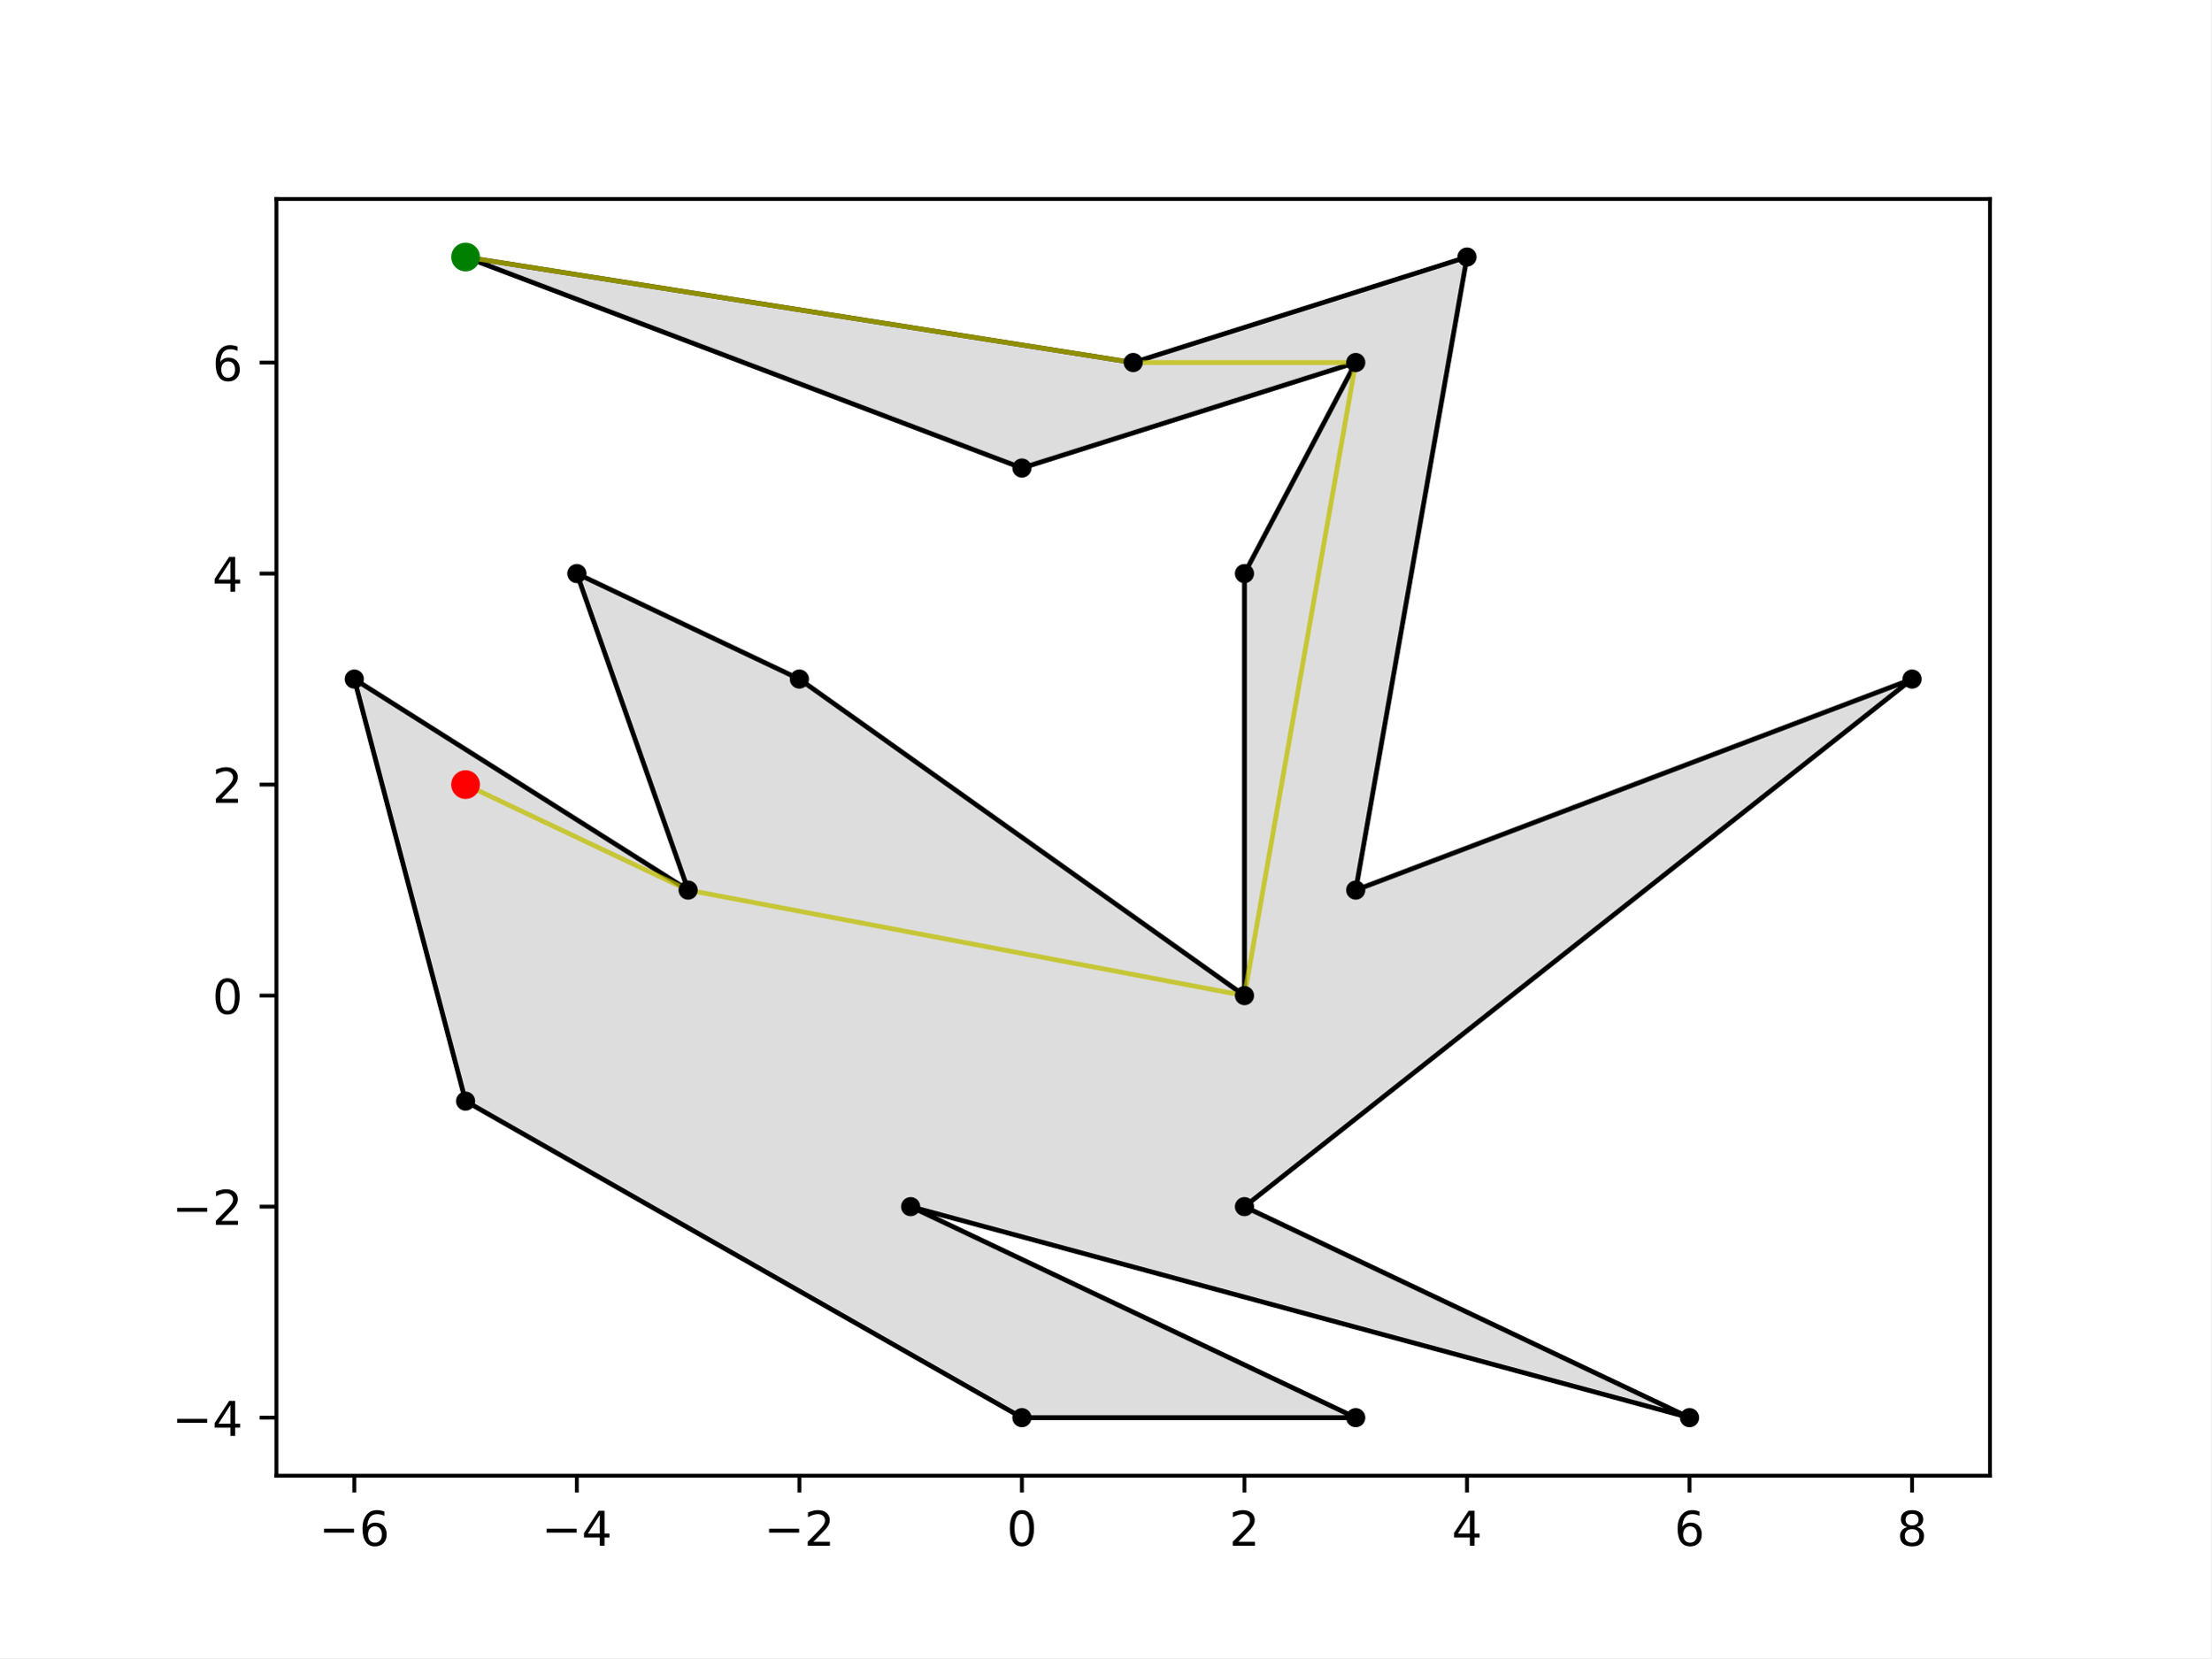
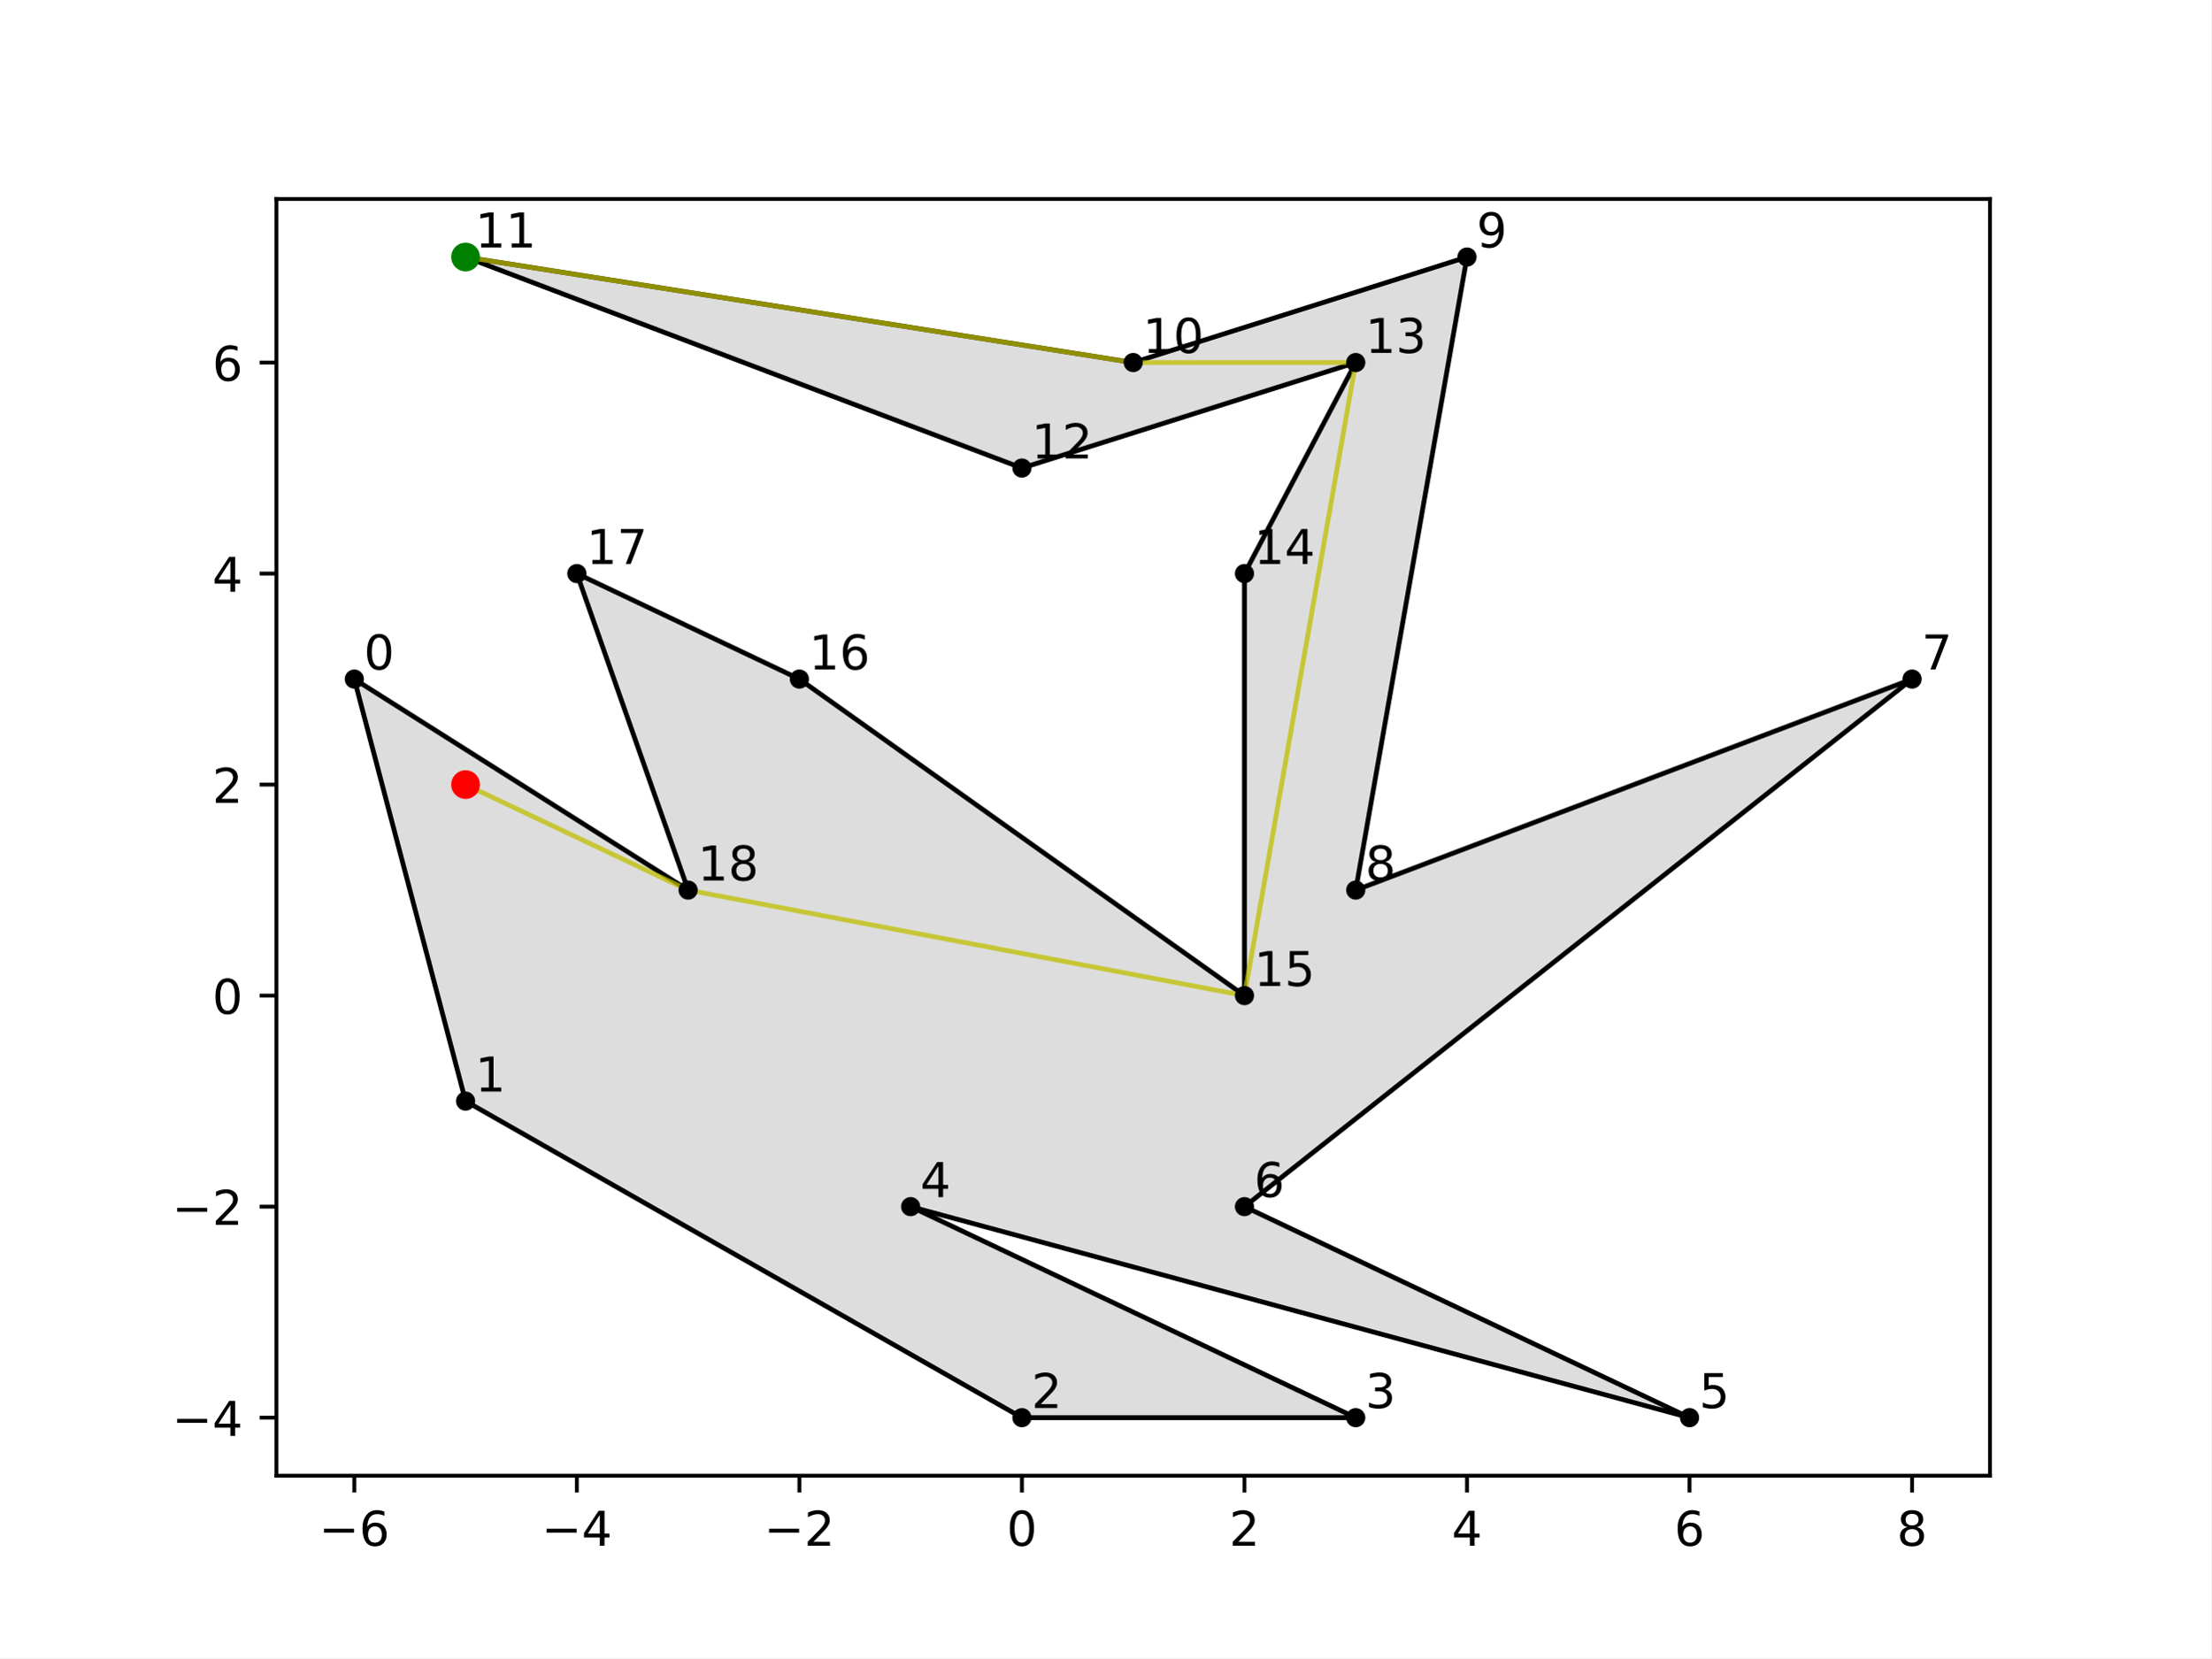
<svg xmlns="http://www.w3.org/2000/svg" xmlns:xlink="http://www.w3.org/1999/xlink" height="345.6pt" version="1.1" viewBox="0 0 460.8 345.6" width="460.8pt">
  <defs>
    <style type="text/css">*{stroke-linecap:butt;stroke-linejoin:round;}</style>
  </defs>
  <g id="figure_1">
    <g id="patch_1">
      <path d="M 0 345.6  L 460.8 345.6  L 460.8 0  L 0 0  z " style="fill:#ffffff;" />
    </g>
    <g id="axes_1">
      <g id="patch_2">
        <path d="M 57.6 307.584  L 414.72 307.584  L 414.72 41.472  L 57.6 41.472  z " style="fill:#ffffff;" />
      </g>
      <g id="patch_3">
-         <path clip-path="url(#p3da1275595)" d="M 73.833 141.539  L 97.022 229.51  L 212.97 295.488  L 282.539 295.488  L 189.781 251.503  L 352.108 295.488  L 259.35 251.503  L 398.487 141.539  L 282.539 185.524  L 305.729 53.568  L 236.16 75.561  L 97.022 53.568  L 212.97 97.553  L 282.539 75.561  L 259.35 119.546  L 259.35 207.517  L 166.591 141.539  L 120.212 119.546  L 143.402 185.524  z " style="fill:#dddddd;stroke:#000000;" />
+         <path clip-path="url(#pddeae95e7c)" d="M 73.833 141.539  L 97.022 229.51  L 212.97 295.488  L 282.539 295.488  L 189.781 251.503  L 352.108 295.488  L 259.35 251.503  L 398.487 141.539  L 282.539 185.524  L 305.729 53.568  L 236.16 75.561  L 97.022 53.568  L 212.97 97.553  L 282.539 75.561  L 259.35 119.546  L 259.35 207.517  L 166.591 141.539  L 120.212 119.546  L 143.402 185.524  z " style="fill:#dddddd;stroke:#000000;" />
      </g>
      <g id="matplotlib.axis_1">
        <g id="xtick_1">
          <g id="line2d_1">
            <defs>
-               <path d="M 0 0  L 0 3.5  " id="mc9786c3bbc" style="stroke:#000000;stroke-width:0.8;" />
+               <path d="M 0 0  L 0 3.5  " id="m1304f0c72a" style="stroke:#000000;stroke-width:0.8;" />
            </defs>
            <g>
-               <use style="stroke:#000000;stroke-width:0.8;" x="73.833" xlink:href="#mc9786c3bbc" y="307.584" />
+               <use style="stroke:#000000;stroke-width:0.8;" x="73.833" xlink:href="#m1304f0c72a" y="307.584" />
            </g>
          </g>
          <g id="text_1">
            <g transform="translate(66.46163 322.1824)scale(0.1 -0.1)">
              <defs>
                <path d="M 10.594 35.5  L 73.188 35.5  L 73.188 27.203  L 10.594 27.203  z " id="DejaVuSans-8722" />
                <path d="M 33.016 40.375  Q 26.375 40.375 22.484 35.828  Q 18.609 31.297 18.609 23.391  Q 18.609 15.531 22.484 10.953  Q 26.375 6.391 33.016 6.391  Q 39.656 6.391 43.531 10.953  Q 47.406 15.531 47.406 23.391  Q 47.406 31.297 43.531 35.828  Q 39.656 40.375 33.016 40.375  z M 52.594 71.297  L 52.594 62.312  Q 48.875 64.062 45.094 64.984  Q 41.312 65.922 37.594 65.922  Q 27.828 65.922 22.672 59.328  Q 17.531 52.734 16.797 39.406  Q 19.672 43.656 24.016 45.922  Q 28.375 48.188 33.594 48.188  Q 44.578 48.188 50.953 41.516  Q 57.328 34.859 57.328 23.391  Q 57.328 12.156 50.688 5.359  Q 44.047 -1.422 33.016 -1.422  Q 20.359 -1.422 13.672 8.266  Q 6.984 17.969 6.984 36.375  Q 6.984 53.656 15.188 63.938  Q 23.391 74.219 37.203 74.219  Q 40.922 74.219 44.703 73.484  Q 48.484 72.75 52.594 71.297  z " id="DejaVuSans-54" />
              </defs>
              <use xlink:href="#DejaVuSans-8722" />
              <use x="83.789" xlink:href="#DejaVuSans-54" />
            </g>
          </g>
        </g>
        <g id="xtick_2">
          <g id="line2d_2">
            <g>
-               <use style="stroke:#000000;stroke-width:0.8;" x="120.212" xlink:href="#mc9786c3bbc" y="307.584" />
+               <use style="stroke:#000000;stroke-width:0.8;" x="120.212" xlink:href="#m1304f0c72a" y="307.584" />
            </g>
          </g>
          <g id="text_2">
            <g transform="translate(112.8409 322.1824)scale(0.1 -0.1)">
              <defs>
                <path d="M 37.797 64.312  L 12.891 25.391  L 37.797 25.391  z M 35.203 72.906  L 47.609 72.906  L 47.609 25.391  L 58.016 25.391  L 58.016 17.188  L 47.609 17.188  L 47.609 0  L 37.797 0  L 37.797 17.188  L 4.891 17.188  L 4.891 26.703  z " id="DejaVuSans-52" />
              </defs>
              <use xlink:href="#DejaVuSans-8722" />
              <use x="83.789" xlink:href="#DejaVuSans-52" />
            </g>
          </g>
        </g>
        <g id="xtick_3">
          <g id="line2d_3">
            <g>
-               <use style="stroke:#000000;stroke-width:0.8;" x="166.591" xlink:href="#mc9786c3bbc" y="307.584" />
+               <use style="stroke:#000000;stroke-width:0.8;" x="166.591" xlink:href="#m1304f0c72a" y="307.584" />
            </g>
          </g>
          <g id="text_3">
            <g transform="translate(159.2201 322.1824)scale(0.1 -0.1)">
              <defs>
                <path d="M 19.188 8.297  L 53.609 8.297  L 53.609 0  L 7.328 0  L 7.328 8.297  Q 12.938 14.109 22.625 23.891  Q 32.328 33.688 34.812 36.531  Q 39.547 41.844 41.422 45.531  Q 43.312 49.219 43.312 52.781  Q 43.312 58.594 39.234 62.25  Q 35.156 65.922 28.609 65.922  Q 23.969 65.922 18.812 64.312  Q 13.672 62.703 7.812 59.422  L 7.812 69.391  Q 13.766 71.781 18.938 73  Q 24.125 74.219 28.422 74.219  Q 39.75 74.219 46.484 68.547  Q 53.219 62.891 53.219 53.422  Q 53.219 48.922 51.531 44.891  Q 49.859 40.875 45.406 35.406  Q 44.188 33.984 37.641 27.219  Q 31.109 20.453 19.188 8.297  z " id="DejaVuSans-50" />
              </defs>
              <use xlink:href="#DejaVuSans-8722" />
              <use x="83.789" xlink:href="#DejaVuSans-50" />
            </g>
          </g>
        </g>
        <g id="xtick_4">
          <g id="line2d_4">
            <g>
-               <use style="stroke:#000000;stroke-width:0.8;" x="212.97" xlink:href="#mc9786c3bbc" y="307.584" />
+               <use style="stroke:#000000;stroke-width:0.8;" x="212.97" xlink:href="#m1304f0c72a" y="307.584" />
            </g>
          </g>
          <g id="text_4">
            <g transform="translate(209.7891 322.1824)scale(0.1 -0.1)">
              <defs>
                <path d="M 31.781 66.406  Q 24.172 66.406 20.328 58.906  Q 16.5 51.422 16.5 36.375  Q 16.5 21.391 20.328 13.891  Q 24.172 6.391 31.781 6.391  Q 39.453 6.391 43.281 13.891  Q 47.125 21.391 47.125 36.375  Q 47.125 51.422 43.281 58.906  Q 39.453 66.406 31.781 66.406  z M 31.781 74.219  Q 44.047 74.219 50.516 64.516  Q 56.984 54.828 56.984 36.375  Q 56.984 17.969 50.516 8.266  Q 44.047 -1.422 31.781 -1.422  Q 19.531 -1.422 13.062 8.266  Q 6.594 17.969 6.594 36.375  Q 6.594 54.828 13.062 64.516  Q 19.531 74.219 31.781 74.219  z " id="DejaVuSans-48" />
              </defs>
              <use xlink:href="#DejaVuSans-48" />
            </g>
          </g>
        </g>
        <g id="xtick_5">
          <g id="line2d_5">
            <g>
-               <use style="stroke:#000000;stroke-width:0.8;" x="259.35" xlink:href="#mc9786c3bbc" y="307.584" />
+               <use style="stroke:#000000;stroke-width:0.8;" x="259.35" xlink:href="#m1304f0c72a" y="307.584" />
            </g>
          </g>
          <g id="text_5">
            <g transform="translate(256.1684 322.1824)scale(0.1 -0.1)">
              <use xlink:href="#DejaVuSans-50" />
            </g>
          </g>
        </g>
        <g id="xtick_6">
          <g id="line2d_6">
            <g>
-               <use style="stroke:#000000;stroke-width:0.8;" x="305.729" xlink:href="#mc9786c3bbc" y="307.584" />
+               <use style="stroke:#000000;stroke-width:0.8;" x="305.729" xlink:href="#m1304f0c72a" y="307.584" />
            </g>
          </g>
          <g id="text_6">
            <g transform="translate(302.5476 322.1824)scale(0.1 -0.1)">
              <use xlink:href="#DejaVuSans-52" />
            </g>
          </g>
        </g>
        <g id="xtick_7">
          <g id="line2d_7">
            <g>
-               <use style="stroke:#000000;stroke-width:0.8;" x="352.108" xlink:href="#mc9786c3bbc" y="307.584" />
+               <use style="stroke:#000000;stroke-width:0.8;" x="352.108" xlink:href="#m1304f0c72a" y="307.584" />
            </g>
          </g>
          <g id="text_7">
            <g transform="translate(348.9268 322.1824)scale(0.1 -0.1)">
              <use xlink:href="#DejaVuSans-54" />
            </g>
          </g>
        </g>
        <g id="xtick_8">
          <g id="line2d_8">
            <g>
-               <use style="stroke:#000000;stroke-width:0.8;" x="398.487" xlink:href="#mc9786c3bbc" y="307.584" />
+               <use style="stroke:#000000;stroke-width:0.8;" x="398.487" xlink:href="#m1304f0c72a" y="307.584" />
            </g>
          </g>
          <g id="text_8">
            <g transform="translate(395.306 322.1824)scale(0.1 -0.1)">
              <defs>
                <path d="M 31.781 34.625  Q 24.75 34.625 20.719 30.859  Q 16.703 27.094 16.703 20.516  Q 16.703 13.922 20.719 10.156  Q 24.75 6.391 31.781 6.391  Q 38.812 6.391 42.859 10.172  Q 46.922 13.969 46.922 20.516  Q 46.922 27.094 42.891 30.859  Q 38.875 34.625 31.781 34.625  z M 21.922 38.812  Q 15.578 40.375 12.031 44.719  Q 8.5 49.078 8.5 55.328  Q 8.5 64.062 14.719 69.141  Q 20.953 74.219 31.781 74.219  Q 42.672 74.219 48.875 69.141  Q 55.078 64.062 55.078 55.328  Q 55.078 49.078 51.531 44.719  Q 48 40.375 41.703 38.812  Q 48.828 37.156 52.797 32.312  Q 56.781 27.484 56.781 20.516  Q 56.781 9.906 50.312 4.234  Q 43.844 -1.422 31.781 -1.422  Q 19.734 -1.422 13.25 4.234  Q 6.781 9.906 6.781 20.516  Q 6.781 27.484 10.781 32.312  Q 14.797 37.156 21.922 38.812  z M 18.312 54.391  Q 18.312 48.734 21.844 45.562  Q 25.391 42.391 31.781 42.391  Q 38.141 42.391 41.719 45.562  Q 45.312 48.734 45.312 54.391  Q 45.312 60.062 41.719 63.234  Q 38.141 66.406 31.781 66.406  Q 25.391 66.406 21.844 63.234  Q 18.312 60.062 18.312 54.391  z " id="DejaVuSans-56" />
              </defs>
              <use xlink:href="#DejaVuSans-56" />
            </g>
          </g>
        </g>
      </g>
      <g id="matplotlib.axis_2">
        <g id="ytick_1">
          <g id="line2d_9">
            <defs>
-               <path d="M 0 0  L -3.5 0  " id="m5135754066" style="stroke:#000000;stroke-width:0.8;" />
+               <path d="M 0 0  L -3.5 0  " id="m226ba7da03" style="stroke:#000000;stroke-width:0.8;" />
            </defs>
            <g>
-               <use style="stroke:#000000;stroke-width:0.8;" x="57.6" xlink:href="#m5135754066" y="295.488" />
+               <use style="stroke:#000000;stroke-width:0.8;" x="57.6" xlink:href="#m226ba7da03" y="295.488" />
            </g>
          </g>
          <g id="text_9">
            <g transform="translate(35.85781 299.2872)scale(0.1 -0.1)">
              <use xlink:href="#DejaVuSans-8722" />
              <use x="83.789" xlink:href="#DejaVuSans-52" />
            </g>
          </g>
        </g>
        <g id="ytick_2">
          <g id="line2d_10">
            <g>
-               <use style="stroke:#000000;stroke-width:0.8;" x="57.6" xlink:href="#m5135754066" y="251.503" />
+               <use style="stroke:#000000;stroke-width:0.8;" x="57.6" xlink:href="#m226ba7da03" y="251.503" />
            </g>
          </g>
          <g id="text_10">
            <g transform="translate(35.85781 255.3018)scale(0.1 -0.1)">
              <use xlink:href="#DejaVuSans-8722" />
              <use x="83.789" xlink:href="#DejaVuSans-50" />
            </g>
          </g>
        </g>
        <g id="ytick_3">
          <g id="line2d_11">
            <g>
-               <use style="stroke:#000000;stroke-width:0.8;" x="57.6" xlink:href="#m5135754066" y="207.517" />
+               <use style="stroke:#000000;stroke-width:0.8;" x="57.6" xlink:href="#m226ba7da03" y="207.517" />
            </g>
          </g>
          <g id="text_11">
            <g transform="translate(44.2375 211.3163)scale(0.1 -0.1)">
              <use xlink:href="#DejaVuSans-48" />
            </g>
          </g>
        </g>
        <g id="ytick_4">
          <g id="line2d_12">
            <g>
-               <use style="stroke:#000000;stroke-width:0.8;" x="57.6" xlink:href="#m5135754066" y="163.532" />
+               <use style="stroke:#000000;stroke-width:0.8;" x="57.6" xlink:href="#m226ba7da03" y="163.532" />
            </g>
          </g>
          <g id="text_12">
            <g transform="translate(44.2375 167.3309)scale(0.1 -0.1)">
              <use xlink:href="#DejaVuSans-50" />
            </g>
          </g>
        </g>
        <g id="ytick_5">
          <g id="line2d_13">
            <g>
-               <use style="stroke:#000000;stroke-width:0.8;" x="57.6" xlink:href="#m5135754066" y="119.546" />
+               <use style="stroke:#000000;stroke-width:0.8;" x="57.6" xlink:href="#m226ba7da03" y="119.546" />
            </g>
          </g>
          <g id="text_13">
            <g transform="translate(44.2375 123.3454)scale(0.1 -0.1)">
              <use xlink:href="#DejaVuSans-52" />
            </g>
          </g>
        </g>
        <g id="ytick_6">
          <g id="line2d_14">
            <g>
-               <use style="stroke:#000000;stroke-width:0.8;" x="57.6" xlink:href="#m5135754066" y="75.561" />
+               <use style="stroke:#000000;stroke-width:0.8;" x="57.6" xlink:href="#m226ba7da03" y="75.561" />
            </g>
          </g>
          <g id="text_14">
            <g transform="translate(44.2375 79.35995)scale(0.1 -0.1)">
              <use xlink:href="#DejaVuSans-54" />
            </g>
          </g>
        </g>
      </g>
      <g id="line2d_15">
-         <path clip-path="url(#p3da1275595)" d="M 97.022 163.532  L 143.402 185.524  " style="fill:none;stroke:#bfbf00;stroke-linecap:square;stroke-opacity:0.75;" />
+         <path clip-path="url(#pddeae95e7c)" d="M 97.022 163.532  L 143.402 185.524  " style="fill:none;stroke:#bfbf00;stroke-linecap:square;stroke-opacity:0.75;" />
      </g>
      <g id="line2d_16">
-         <path clip-path="url(#p3da1275595)" d="M 143.402 185.524  L 259.35 207.517  " style="fill:none;stroke:#bfbf00;stroke-linecap:square;stroke-opacity:0.75;" />
+         <path clip-path="url(#pddeae95e7c)" d="M 143.402 185.524  L 259.35 207.517  " style="fill:none;stroke:#bfbf00;stroke-linecap:square;stroke-opacity:0.75;" />
      </g>
      <g id="line2d_17">
-         <path clip-path="url(#p3da1275595)" d="M 259.35 207.517  L 282.539 75.561  " style="fill:none;stroke:#bfbf00;stroke-linecap:square;stroke-opacity:0.75;" />
+         <path clip-path="url(#pddeae95e7c)" d="M 259.35 207.517  L 282.539 75.561  " style="fill:none;stroke:#bfbf00;stroke-linecap:square;stroke-opacity:0.75;" />
      </g>
      <g id="line2d_18">
-         <path clip-path="url(#p3da1275595)" d="M 282.539 75.561  L 236.16 75.561  " style="fill:none;stroke:#bfbf00;stroke-linecap:square;stroke-opacity:0.75;" />
+         <path clip-path="url(#pddeae95e7c)" d="M 282.539 75.561  L 236.16 75.561  " style="fill:none;stroke:#bfbf00;stroke-linecap:square;stroke-opacity:0.75;" />
      </g>
      <g id="line2d_19">
-         <path clip-path="url(#p3da1275595)" d="M 236.16 75.561  L 97.022 53.568  " style="fill:none;stroke:#bfbf00;stroke-linecap:square;stroke-opacity:0.75;" />
+         <path clip-path="url(#pddeae95e7c)" d="M 236.16 75.561  L 97.022 53.568  " style="fill:none;stroke:#bfbf00;stroke-linecap:square;stroke-opacity:0.75;" />
      </g>
      <g id="line2d_20">
        <defs>
-           <path d="M 0 1.5  C 0.398 1.5 0.779 1.342 1.061 1.061  C 1.342 0.779 1.5 0.398 1.5 0  C 1.5 -0.398 1.342 -0.779 1.061 -1.061  C 0.779 -1.342 0.398 -1.5 0 -1.5  C -0.398 -1.5 -0.779 -1.342 -1.061 -1.061  C -1.342 -0.779 -1.5 -0.398 -1.5 0  C -1.5 0.398 -1.342 0.779 -1.061 1.061  C -0.779 1.342 -0.398 1.5 0 1.5  z " id="m3fd8cb9e52" style="stroke:#000000;" />
+           <path d="M 0 1.5  C 0.398 1.5 0.779 1.342 1.061 1.061  C 1.342 0.779 1.5 0.398 1.5 0  C 1.5 -0.398 1.342 -0.779 1.061 -1.061  C 0.779 -1.342 0.398 -1.5 0 -1.5  C -0.398 -1.5 -0.779 -1.342 -1.061 -1.061  C -1.342 -0.779 -1.5 -0.398 -1.5 0  C -1.5 0.398 -1.342 0.779 -1.061 1.061  C -0.779 1.342 -0.398 1.5 0 1.5  z " id="m63d0d76113" style="stroke:#000000;" />
        </defs>
-         <g clip-path="url(#p3da1275595)">
-           <use style="stroke:#000000;" x="73.833" xlink:href="#m3fd8cb9e52" y="141.539" />
-           <use style="stroke:#000000;" x="97.022" xlink:href="#m3fd8cb9e52" y="229.51" />
-           <use style="stroke:#000000;" x="212.97" xlink:href="#m3fd8cb9e52" y="295.488" />
-           <use style="stroke:#000000;" x="282.539" xlink:href="#m3fd8cb9e52" y="295.488" />
-           <use style="stroke:#000000;" x="189.781" xlink:href="#m3fd8cb9e52" y="251.503" />
-           <use style="stroke:#000000;" x="352.108" xlink:href="#m3fd8cb9e52" y="295.488" />
-           <use style="stroke:#000000;" x="259.35" xlink:href="#m3fd8cb9e52" y="251.503" />
-           <use style="stroke:#000000;" x="398.487" xlink:href="#m3fd8cb9e52" y="141.539" />
-           <use style="stroke:#000000;" x="282.539" xlink:href="#m3fd8cb9e52" y="185.524" />
-           <use style="stroke:#000000;" x="305.729" xlink:href="#m3fd8cb9e52" y="53.568" />
-           <use style="stroke:#000000;" x="236.16" xlink:href="#m3fd8cb9e52" y="75.561" />
-           <use style="stroke:#000000;" x="97.022" xlink:href="#m3fd8cb9e52" y="53.568" />
-           <use style="stroke:#000000;" x="212.97" xlink:href="#m3fd8cb9e52" y="97.553" />
-           <use style="stroke:#000000;" x="282.539" xlink:href="#m3fd8cb9e52" y="75.561" />
-           <use style="stroke:#000000;" x="259.35" xlink:href="#m3fd8cb9e52" y="119.546" />
-           <use style="stroke:#000000;" x="259.35" xlink:href="#m3fd8cb9e52" y="207.517" />
-           <use style="stroke:#000000;" x="166.591" xlink:href="#m3fd8cb9e52" y="141.539" />
-           <use style="stroke:#000000;" x="120.212" xlink:href="#m3fd8cb9e52" y="119.546" />
-           <use style="stroke:#000000;" x="143.402" xlink:href="#m3fd8cb9e52" y="185.524" />
+         <g clip-path="url(#pddeae95e7c)">
+           <use style="stroke:#000000;" x="73.833" xlink:href="#m63d0d76113" y="141.539" />
+           <use style="stroke:#000000;" x="97.022" xlink:href="#m63d0d76113" y="229.51" />
+           <use style="stroke:#000000;" x="212.97" xlink:href="#m63d0d76113" y="295.488" />
+           <use style="stroke:#000000;" x="282.539" xlink:href="#m63d0d76113" y="295.488" />
+           <use style="stroke:#000000;" x="189.781" xlink:href="#m63d0d76113" y="251.503" />
+           <use style="stroke:#000000;" x="352.108" xlink:href="#m63d0d76113" y="295.488" />
+           <use style="stroke:#000000;" x="259.35" xlink:href="#m63d0d76113" y="251.503" />
+           <use style="stroke:#000000;" x="398.487" xlink:href="#m63d0d76113" y="141.539" />
+           <use style="stroke:#000000;" x="282.539" xlink:href="#m63d0d76113" y="185.524" />
+           <use style="stroke:#000000;" x="305.729" xlink:href="#m63d0d76113" y="53.568" />
+           <use style="stroke:#000000;" x="236.16" xlink:href="#m63d0d76113" y="75.561" />
+           <use style="stroke:#000000;" x="97.022" xlink:href="#m63d0d76113" y="53.568" />
+           <use style="stroke:#000000;" x="212.97" xlink:href="#m63d0d76113" y="97.553" />
+           <use style="stroke:#000000;" x="282.539" xlink:href="#m63d0d76113" y="75.561" />
+           <use style="stroke:#000000;" x="259.35" xlink:href="#m63d0d76113" y="119.546" />
+           <use style="stroke:#000000;" x="259.35" xlink:href="#m63d0d76113" y="207.517" />
+           <use style="stroke:#000000;" x="166.591" xlink:href="#m63d0d76113" y="141.539" />
+           <use style="stroke:#000000;" x="120.212" xlink:href="#m63d0d76113" y="119.546" />
+           <use style="stroke:#000000;" x="143.402" xlink:href="#m63d0d76113" y="185.524" />
        </g>
      </g>
      <g id="line2d_21">
        <defs>
-           <path d="M 0 2.5  C 0.663 2.5 1.299 2.237 1.768 1.768  C 2.237 1.299 2.5 0.663 2.5 0  C 2.5 -0.663 2.237 -1.299 1.768 -1.768  C 1.299 -2.237 0.663 -2.5 0 -2.5  C -0.663 -2.5 -1.299 -2.237 -1.768 -1.768  C -2.237 -1.299 -2.5 -0.663 -2.5 0  C -2.5 0.663 -2.237 1.299 -1.768 1.768  C -1.299 2.237 -0.663 2.5 0 2.5  z " id="mee672bcf5e" style="stroke:#ff0000;" />
+           <path d="M 0 2.5  C 0.663 2.5 1.299 2.237 1.768 1.768  C 2.237 1.299 2.5 0.663 2.5 0  C 2.5 -0.663 2.237 -1.299 1.768 -1.768  C 1.299 -2.237 0.663 -2.5 0 -2.5  C -0.663 -2.5 -1.299 -2.237 -1.768 -1.768  C -2.237 -1.299 -2.5 -0.663 -2.5 0  C -2.5 0.663 -2.237 1.299 -1.768 1.768  C -1.299 2.237 -0.663 2.5 0 2.5  z " id="m7af3b96fd2" style="stroke:#ff0000;" />
        </defs>
-         <g clip-path="url(#p3da1275595)">
-           <use style="fill:#ff0000;stroke:#ff0000;" x="97.022" xlink:href="#mee672bcf5e" y="163.532" />
+         <g clip-path="url(#pddeae95e7c)">
+           <use style="fill:#ff0000;stroke:#ff0000;" x="97.022" xlink:href="#m7af3b96fd2" y="163.532" />
        </g>
      </g>
      <g id="line2d_22">
        <defs>
-           <path d="M 0 2.5  C 0.663 2.5 1.299 2.237 1.768 1.768  C 2.237 1.299 2.5 0.663 2.5 0  C 2.5 -0.663 2.237 -1.299 1.768 -1.768  C 1.299 -2.237 0.663 -2.5 0 -2.5  C -0.663 -2.5 -1.299 -2.237 -1.768 -1.768  C -2.237 -1.299 -2.5 -0.663 -2.5 0  C -2.5 0.663 -2.237 1.299 -1.768 1.768  C -1.299 2.237 -0.663 2.5 0 2.5  z " id="m5b607847bb" style="stroke:#008000;" />
+           <path d="M 0 2.5  C 0.663 2.5 1.299 2.237 1.768 1.768  C 2.237 1.299 2.5 0.663 2.5 0  C 2.5 -0.663 2.237 -1.299 1.768 -1.768  C 1.299 -2.237 0.663 -2.5 0 -2.5  C -0.663 -2.5 -1.299 -2.237 -1.768 -1.768  C -2.237 -1.299 -2.5 -0.663 -2.5 0  C -2.5 0.663 -2.237 1.299 -1.768 1.768  C -1.299 2.237 -0.663 2.5 0 2.5  z " id="m4c83535b64" style="stroke:#008000;" />
        </defs>
-         <g clip-path="url(#p3da1275595)">
-           <use style="fill:#008000;stroke:#008000;" x="97.022" xlink:href="#m5b607847bb" y="53.568" />
+         <g clip-path="url(#pddeae95e7c)">
+           <use style="fill:#008000;stroke:#008000;" x="97.022" xlink:href="#m4c83535b64" y="53.568" />
        </g>
      </g>
      <g id="patch_4">
        <path d="M 57.6 307.584  L 57.6 41.472  " style="fill:none;stroke:#000000;stroke-linecap:square;stroke-linejoin:miter;stroke-width:0.8;" />
      </g>
      <g id="patch_5">
        <path d="M 414.72 307.584  L 414.72 41.472  " style="fill:none;stroke:#000000;stroke-linecap:square;stroke-linejoin:miter;stroke-width:0.8;" />
      </g>
      <g id="patch_6">
        <path d="M 57.6 307.584  L 414.72 307.584  " style="fill:none;stroke:#000000;stroke-linecap:square;stroke-linejoin:miter;stroke-width:0.8;" />
      </g>
      <g id="patch_7">
        <path d="M 57.6 41.472  L 414.72 41.472  " style="fill:none;stroke:#000000;stroke-linecap:square;stroke-linejoin:miter;stroke-width:0.8;" />
+       </g>
+       <g id="text_15">
+         <g transform="translate(75.83273 139.5389)scale(0.1 -0.1)">
+           <use xlink:href="#DejaVuSans-48" />
+         </g>
+       </g>
+       <g id="text_16">
+         <g transform="translate(99.02234 227.5098)scale(0.1 -0.1)">
+           <defs>
+             <path d="M 12.406 8.297  L 28.516 8.297  L 28.516 63.922  L 10.984 60.406  L 10.984 69.391  L 28.422 72.906  L 38.281 72.906  L 38.281 8.297  L 54.391 8.297  L 54.391 0  L 12.406 0  z " id="DejaVuSans-49" />
+           </defs>
+           <use xlink:href="#DejaVuSans-49" />
+         </g>
+       </g>
+       <g id="text_17">
+         <g transform="translate(214.9704 293.488)scale(0.1 -0.1)">
+           <use xlink:href="#DejaVuSans-50" />
+         </g>
+       </g>
+       <g id="text_18">
+         <g transform="translate(284.5392 293.488)scale(0.1 -0.1)">
+           <defs>
+             <path d="M 40.578 39.312  Q 47.656 37.797 51.625 33  Q 55.609 28.219 55.609 21.188  Q 55.609 10.406 48.188 4.484  Q 40.766 -1.422 27.094 -1.422  Q 22.516 -1.422 17.656 -0.516  Q 12.797 0.391 7.625 2.203  L 7.625 11.719  Q 11.719 9.328 16.594 8.109  Q 21.484 6.891 26.812 6.891  Q 36.078 6.891 40.938 10.547  Q 45.797 14.203 45.797 21.188  Q 45.797 27.641 41.281 31.266  Q 36.766 34.906 28.719 34.906  L 20.219 34.906  L 20.219 43.016  L 29.109 43.016  Q 36.375 43.016 40.234 45.922  Q 44.094 48.828 44.094 54.297  Q 44.094 59.906 40.109 62.906  Q 36.141 65.922 28.719 65.922  Q 24.656 65.922 20.016 65.031  Q 15.375 64.156 9.812 62.312  L 9.812 71.094  Q 15.438 72.656 20.344 73.438  Q 25.25 74.219 29.594 74.219  Q 40.828 74.219 47.359 69.109  Q 53.906 64.016 53.906 55.328  Q 53.906 49.266 50.438 45.094  Q 46.969 40.922 40.578 39.312  z " id="DejaVuSans-51" />
+           </defs>
+           <use xlink:href="#DejaVuSans-51" />
+         </g>
+       </g>
+       <g id="text_19">
+         <g transform="translate(191.7808 249.5025)scale(0.1 -0.1)">
+           <use xlink:href="#DejaVuSans-52" />
+         </g>
+       </g>
+       <g id="text_20">
+         <g transform="translate(354.1081 293.488)scale(0.1 -0.1)">
+           <defs>
+             <path d="M 10.797 72.906  L 49.516 72.906  L 49.516 64.594  L 19.828 64.594  L 19.828 46.734  Q 21.969 47.469 24.109 47.828  Q 26.266 48.188 28.422 48.188  Q 40.625 48.188 47.75 41.5  Q 54.891 34.812 54.891 23.391  Q 54.891 11.625 47.562 5.094  Q 40.234 -1.422 26.906 -1.422  Q 22.312 -1.422 17.547 -0.641  Q 12.797 0.141 7.719 1.703  L 7.719 11.625  Q 12.109 9.234 16.797 8.062  Q 21.484 6.891 26.703 6.891  Q 35.156 6.891 40.078 11.328  Q 45.016 15.766 45.016 23.391  Q 45.016 31 40.078 35.438  Q 35.156 39.891 26.703 39.891  Q 22.75 39.891 18.812 39.016  Q 14.891 38.141 10.797 36.281  z " id="DejaVuSans-53" />
+           </defs>
+           <use xlink:href="#DejaVuSans-53" />
+         </g>
+       </g>
+       <g id="text_21">
+         <g transform="translate(261.3496 249.5025)scale(0.1 -0.1)">
+           <use xlink:href="#DejaVuSans-54" />
+         </g>
+       </g>
+       <g id="text_22">
+         <g transform="translate(400.4873 139.5389)scale(0.1 -0.1)">
+           <defs>
+             <path d="M 8.203 72.906  L 55.078 72.906  L 55.078 68.703  L 28.609 0  L 18.312 0  L 43.219 64.594  L 8.203 64.594  z " id="DejaVuSans-55" />
+           </defs>
+           <use xlink:href="#DejaVuSans-55" />
+         </g>
+       </g>
+       <g id="text_23">
+         <g transform="translate(284.5392 183.5244)scale(0.1 -0.1)">
+           <use xlink:href="#DejaVuSans-56" />
+         </g>
+       </g>
+       <g id="text_24">
+         <g transform="translate(307.7288 51.568)scale(0.1 -0.1)">
+           <defs>
+             <path d="M 10.984 1.516  L 10.984 10.5  Q 14.703 8.734 18.5 7.812  Q 22.312 6.891 25.984 6.891  Q 35.75 6.891 40.891 13.453  Q 46.047 20.016 46.781 33.406  Q 43.953 29.203 39.594 26.953  Q 35.25 24.703 29.984 24.703  Q 19.047 24.703 12.672 31.312  Q 6.297 37.938 6.297 49.422  Q 6.297 60.641 12.938 67.422  Q 19.578 74.219 30.609 74.219  Q 43.266 74.219 49.922 64.516  Q 56.594 54.828 56.594 36.375  Q 56.594 19.141 48.406 8.859  Q 40.234 -1.422 26.422 -1.422  Q 22.703 -1.422 18.891 -0.688  Q 15.094 0.047 10.984 1.516  z M 30.609 32.422  Q 37.25 32.422 41.125 36.953  Q 45.016 41.5 45.016 49.422  Q 45.016 57.281 41.125 61.844  Q 37.25 66.406 30.609 66.406  Q 23.969 66.406 20.094 61.844  Q 16.219 57.281 16.219 49.422  Q 16.219 41.5 20.094 36.953  Q 23.969 32.422 30.609 32.422  z " id="DejaVuSans-57" />
+           </defs>
+           <use xlink:href="#DejaVuSans-57" />
+         </g>
+       </g>
+       <g id="text_25">
+         <g transform="translate(238.16 73.56073)scale(0.1 -0.1)">
+           <use xlink:href="#DejaVuSans-49" />
+           <use x="63.623" xlink:href="#DejaVuSans-48" />
+         </g>
+       </g>
+       <g id="text_26">
+         <g transform="translate(99.02234 51.568)scale(0.1 -0.1)">
+           <use xlink:href="#DejaVuSans-49" />
+           <use x="63.623" xlink:href="#DejaVuSans-49" />
+         </g>
+       </g>
+       <g id="text_27">
+         <g transform="translate(214.9704 95.55345)scale(0.1 -0.1)">
+           <use xlink:href="#DejaVuSans-49" />
+           <use x="63.623" xlink:href="#DejaVuSans-50" />
+         </g>
+       </g>
+       <g id="text_28">
+         <g transform="translate(284.5392 73.56073)scale(0.1 -0.1)">
+           <use xlink:href="#DejaVuSans-49" />
+           <use x="63.623" xlink:href="#DejaVuSans-51" />
+         </g>
+       </g>
+       <g id="text_29">
+         <g transform="translate(261.3496 117.5462)scale(0.1 -0.1)">
+           <use xlink:href="#DejaVuSans-49" />
+           <use x="63.623" xlink:href="#DejaVuSans-52" />
+         </g>
+       </g>
+       <g id="text_30">
+         <g transform="translate(261.3496 205.5171)scale(0.1 -0.1)">
+           <use xlink:href="#DejaVuSans-49" />
+           <use x="63.623" xlink:href="#DejaVuSans-53" />
+         </g>
+       </g>
+       <g id="text_31">
+         <g transform="translate(168.5912 139.5389)scale(0.1 -0.1)">
+           <use xlink:href="#DejaVuSans-49" />
+           <use x="63.623" xlink:href="#DejaVuSans-54" />
+         </g>
+       </g>
+       <g id="text_32">
+         <g transform="translate(122.2119 117.5462)scale(0.1 -0.1)">
+           <use xlink:href="#DejaVuSans-49" />
+           <use x="63.623" xlink:href="#DejaVuSans-55" />
+         </g>
+       </g>
+       <g id="text_33">
+         <g transform="translate(145.4016 183.5244)scale(0.1 -0.1)">
+           <use xlink:href="#DejaVuSans-49" />
+           <use x="63.623" xlink:href="#DejaVuSans-56" />
+         </g>
      </g>
    </g>
  </g>
  <defs>
-     <clipPath id="p3da1275595">
+     <clipPath id="pddeae95e7c">
      <rect height="266.112" width="357.12" x="57.6" y="41.472" />
    </clipPath>
  </defs>
</svg>
